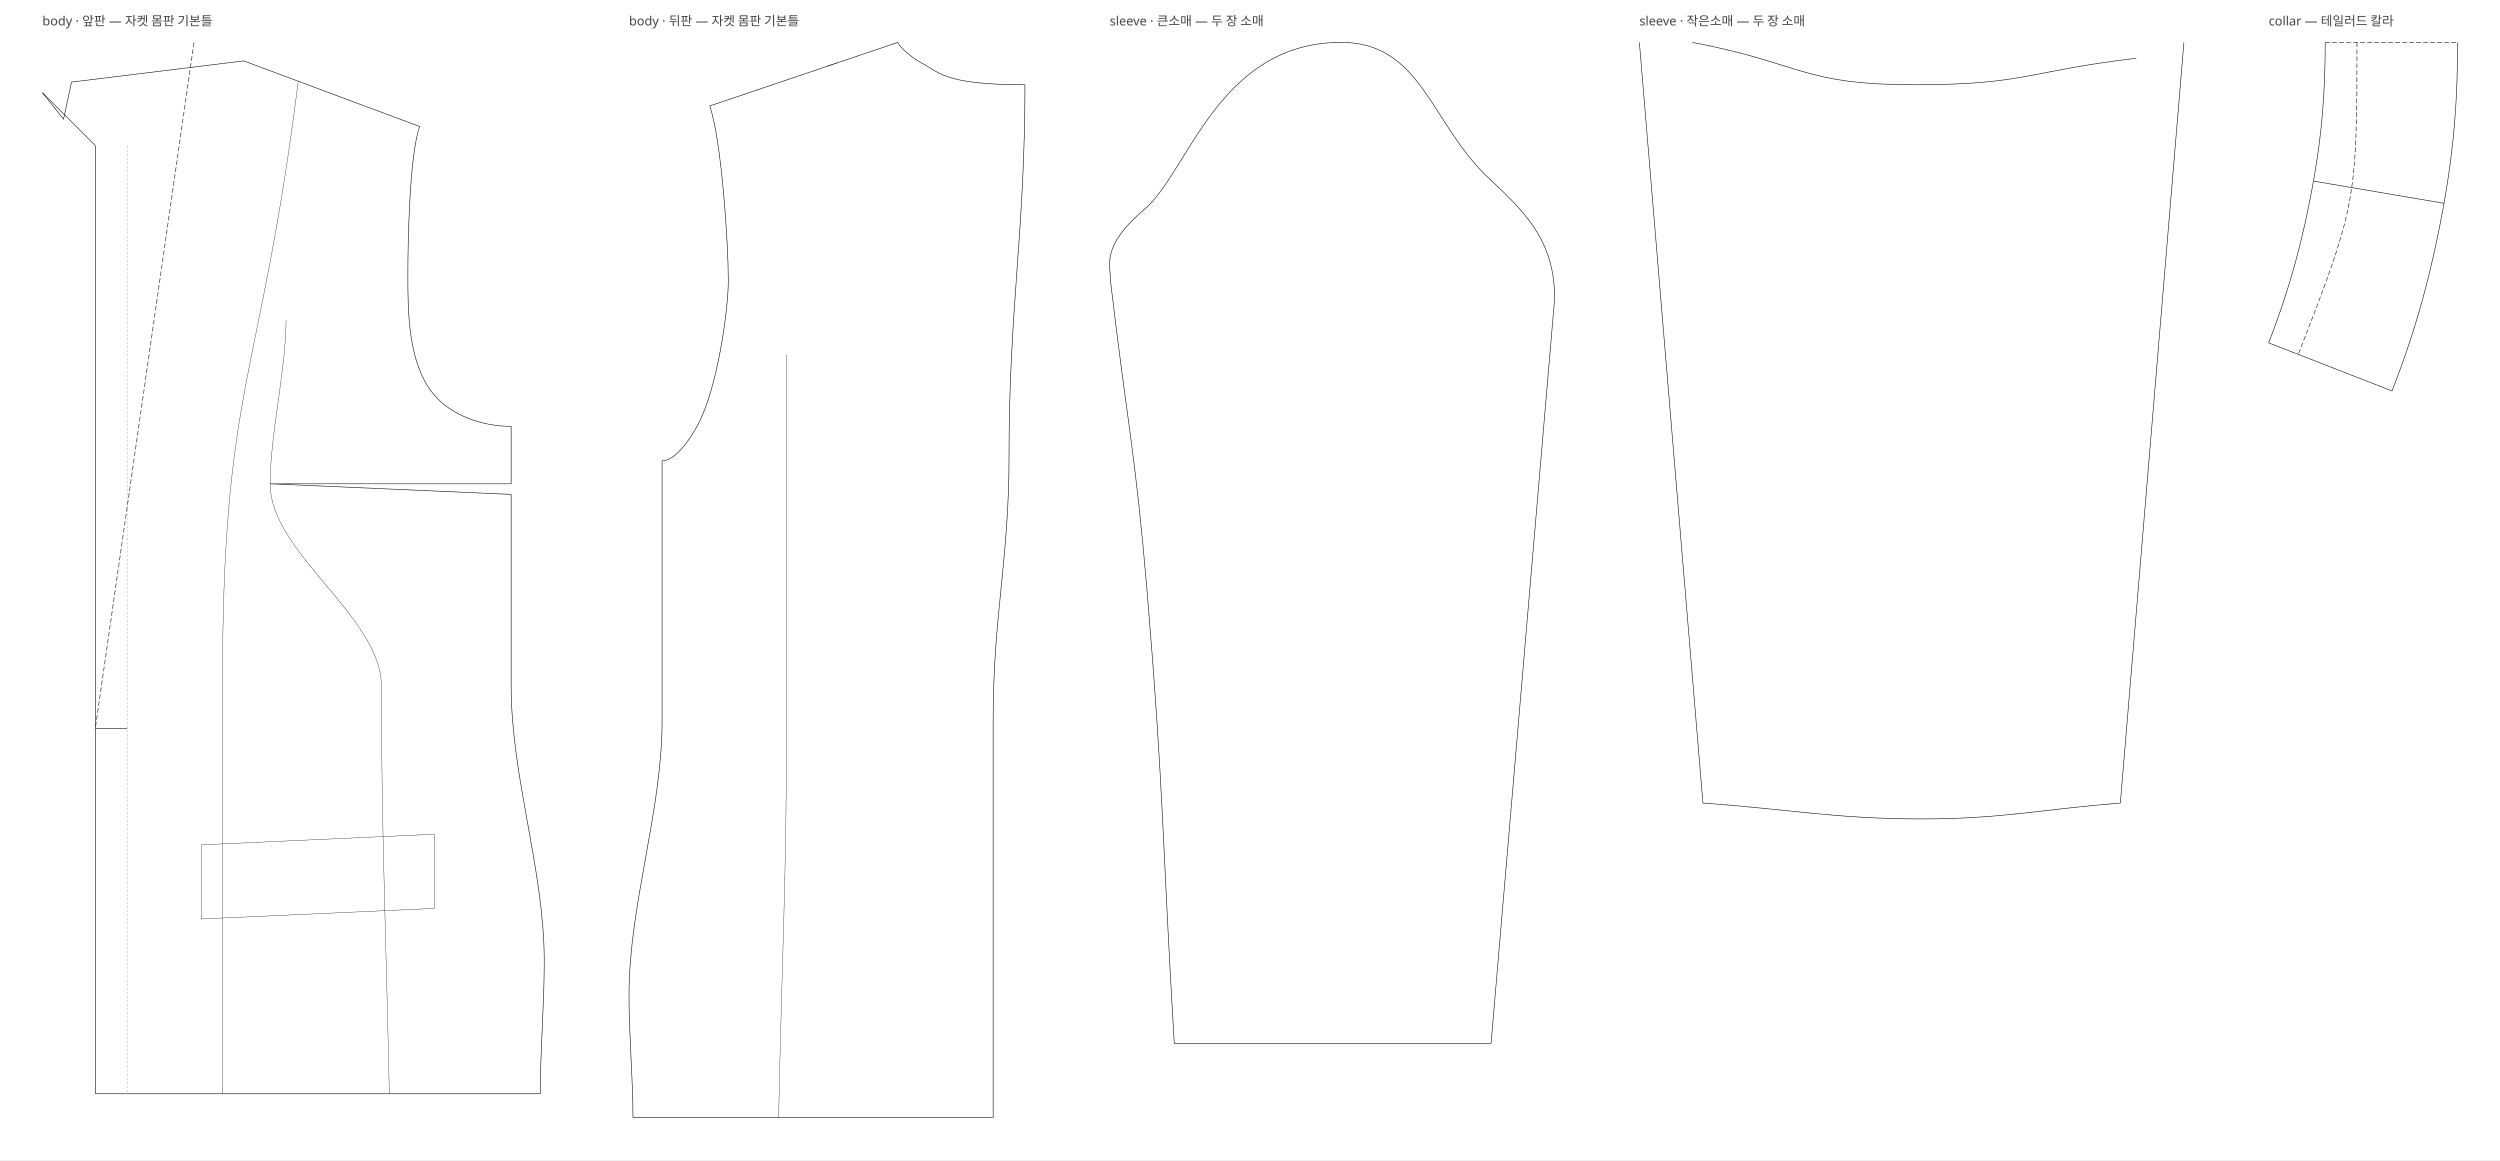
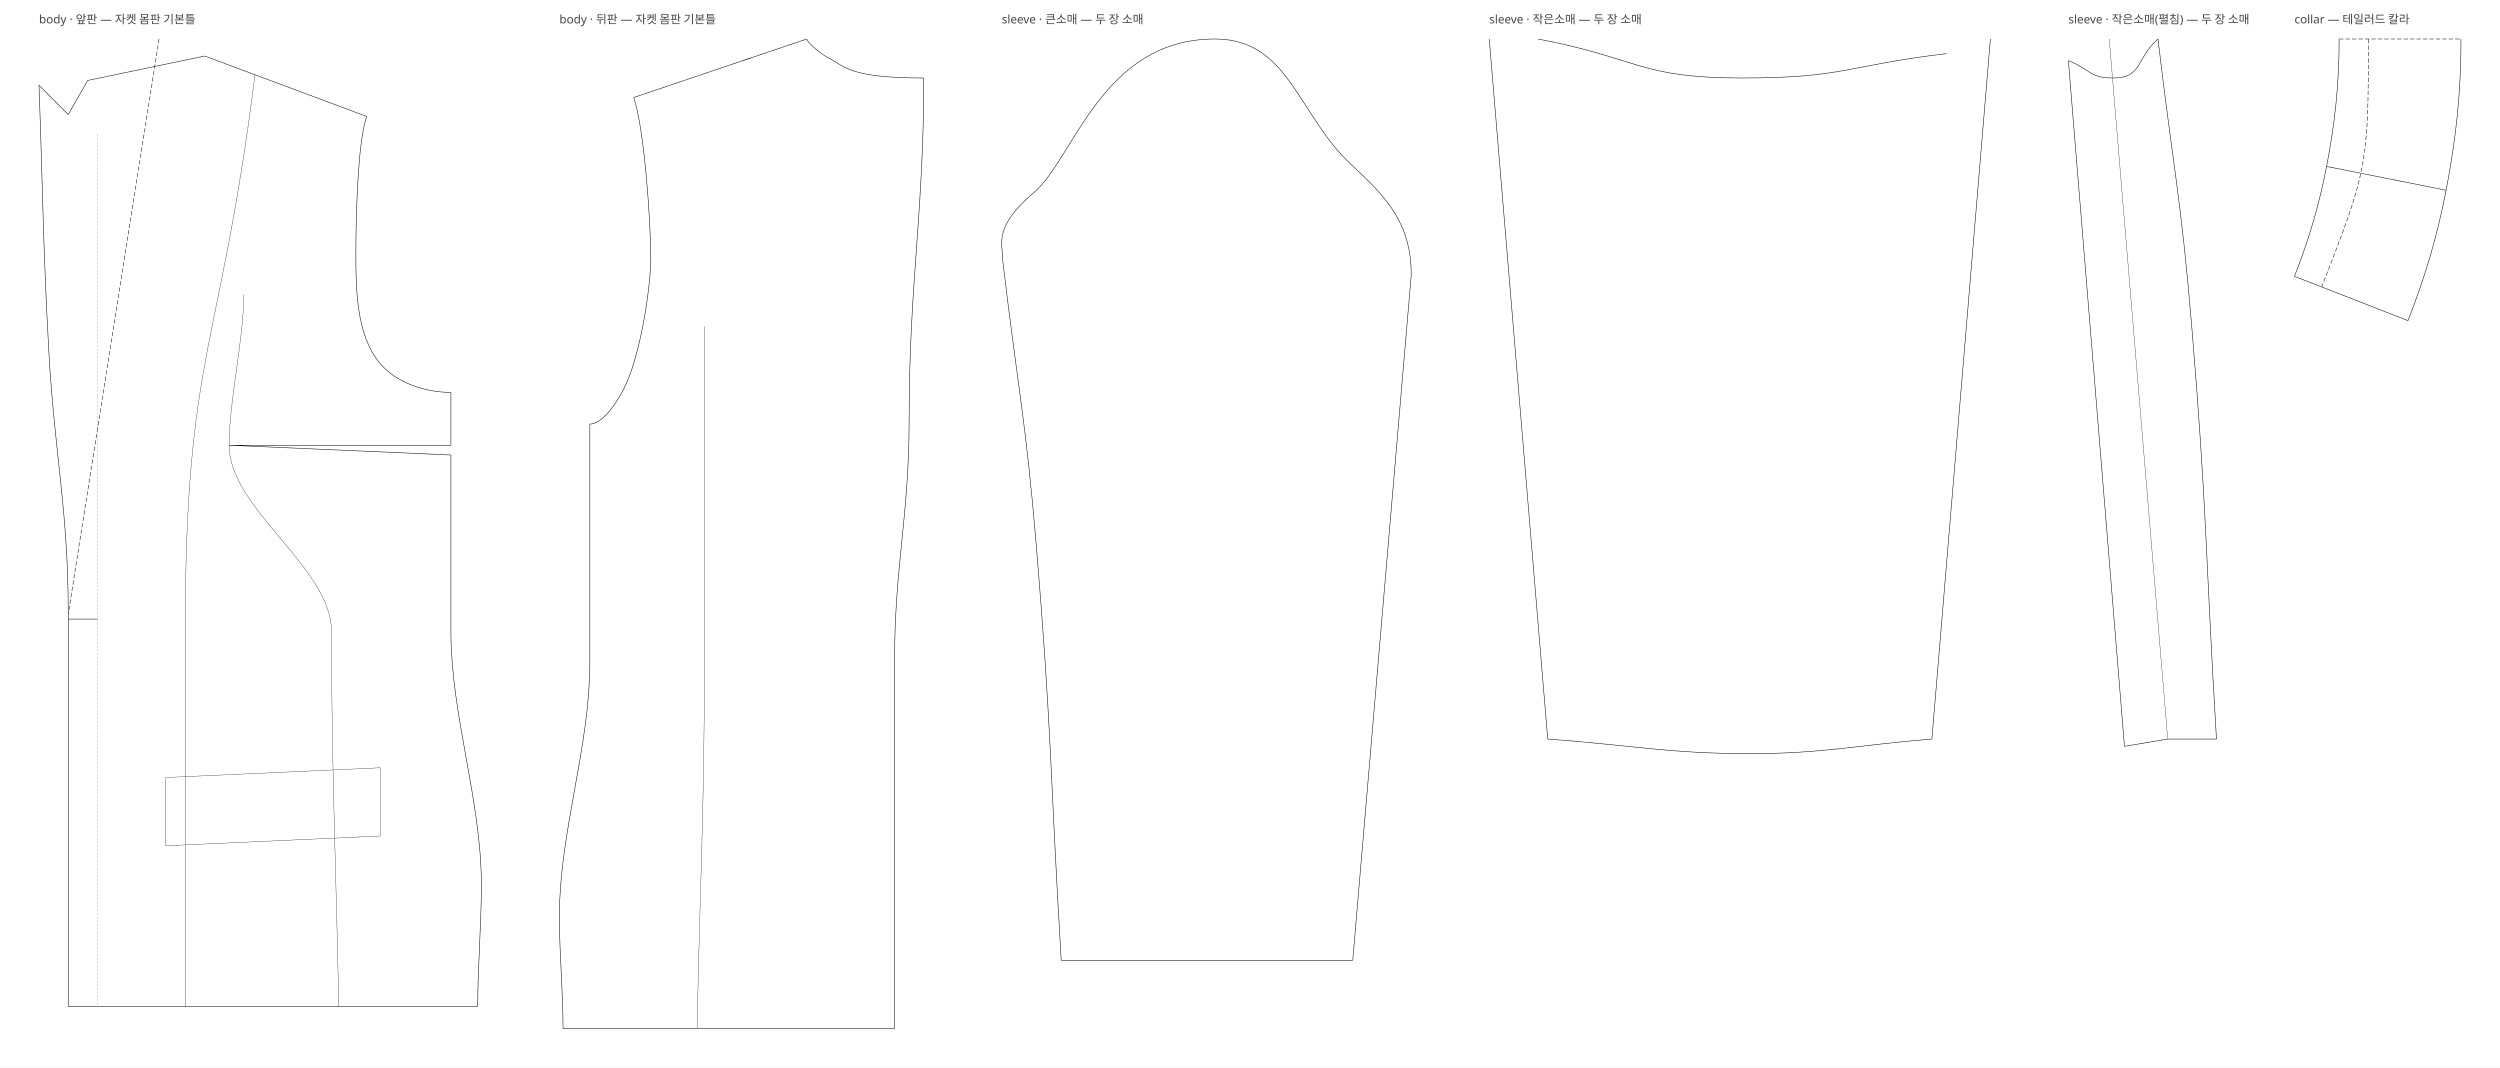
- <svg xmlns="http://www.w3.org/2000/svg" width="1498.54mm" height="695.325mm" viewBox="0 0 1498.54 695.325">
+ <svg xmlns="http://www.w3.org/2000/svg" width="1628.283mm" height="695.325mm" viewBox="0 0 1628.283 695.325">
  <rect width="100%" height="100%" fill="white" />
  <g id="body · 앞판">
    <g id="outline" fill="none" stroke="#111" stroke-width="0.35">
-       <path d="M146.05 36.497L251.575 75.861" />
-       <path d="M251.575 75.861C245.385 92.454 244.475 146.418 244.475 164.129C244.475 187.142 244.447 217.913 260.19 236.681C270.455 248.918 288.919 255.572 306.387 255.572" />
-       <path d="M306.387 255.572L306.387 290" />
-       <path d="M306.387 296.35C306.387 334.233 306.387 373.264 306.387 411.147C306.387 466.022 326.231 521.372 326.231 576.247C326.231 602.452 323.85 629.416 323.85 655.622" />
-       <path d="M76.2 655.622C175.26 655.622 224.79 655.622 323.85 655.622" />
-       <path d="M57.15 87.297L57.15 655.622" />
-       <path d="M57.15 655.622L76.2 655.622" />
-       <path d="M146.05 36.497L42.862 49.197" />
-       <path d="M42.862 49.197L38.1 71.422L25.4 55.547" />
-       <path d="M25.4 55.547L57.15 87.297" />
+       <path d="M133.35 36.497L238.875 75.861" />
+       <path d="M238.875 75.861C232.685 92.454 231.775 146.418 231.775 164.129C231.775 187.142 231.747 217.913 247.49 236.681C257.755 248.918 276.219 255.572 293.688 255.572" />
+       <path d="M293.688 255.572L293.688 290" />
+       <path d="M293.688 296.35C293.688 334.233 293.688 373.264 293.688 411.147C293.688 466.022 313.531 521.372 313.531 576.247C313.531 602.452 311.15 629.416 311.15 655.622" />
+       <path d="M63.5 655.622C162.56 655.622 212.09 655.622 311.15 655.622" />
+       <path d="M44.45 400.034L44.45 655.622" />
+       <path d="M44.45 655.622L63.5 655.622" />
+       <path d="M133.35 36.497L57.15 52.372" />
+       <path d="M57.15 52.372L44.45 74.597L25.4 55.547" />
+       <path d="M25.4 55.547C27.942 124.514 27.944 159.057 31.755 227.966C35.565 296.875 44.45 331.02 44.45 400.034" />
    </g>
    <g id="dart" fill="none" stroke="#111" stroke-width="0.35">
-       <path d="M306.387 290L161.925 290L306.387 296.35" />
+       <path d="M293.688 290L149.225 290L293.688 296.35" />
    </g>
    <g id="construction" fill="none" stroke="#888" stroke-width="0.21" stroke-dasharray="1.4,1.05">
-       <path d="M76.2 87.297L76.2 655.622" />
+       <path d="M63.5 87.297L63.5 655.622" />
    </g>
    <g id="mark" fill="none" stroke="#111" stroke-width="0.21">
-       <path d="M171.45 192.072C171.45 221.589 161.925 260.483 161.925 290C161.925 331.485 228.6 369.662 228.6 411.147C228.6 496.729 231.696 570.055 233.362 655.622" />
-       <path d="M120.65 506.397L260.35 500.047" />
-       <path d="M120.65 506.397L120.65 550.847L260.35 544.497L260.35 500.047" />
-       <path d="M178.772 48.703C156.061 229.925 133.35 228.507 133.35 411.147C133.35 508.937 133.35 557.832 133.35 655.622" />
+       <path d="M158.75 192.072C158.75 221.589 149.225 260.483 149.225 290C149.225 331.485 215.9 369.662 215.9 411.147C215.9 496.729 218.996 570.055 220.662 655.622" />
+       <path d="M107.95 506.397L247.65 500.047" />
+       <path d="M107.95 506.397L107.95 550.847L247.65 544.497L247.65 500.047" />
+       <path d="M166.072 48.703C143.361 229.925 120.65 228.507 120.65 411.147C120.65 508.937 120.65 557.832 120.65 655.622" />
    </g>
    <g id="notch" fill="none" stroke="#111" stroke-width="0.35">
-       <path d="M76.2 436.547L57.15 436.547" />
+       <path d="M63.5 403.209L44.45 403.209" />
    </g>
    <g id="fold" fill="none" stroke="#111" stroke-width="0.35" stroke-dasharray="2.8,1.4">
-       <path d="M116.302 25.4L57.15 436.547" />
+       <path d="M103.602 25.4L44.45 400.034" />
    </g>
    <text x="25.4" y="15.24" font-size="7.62" font-family="sans-serif" fill="#444">body · 앞판 — 자켓 몸판 기본틀</text>
  </g>
  <g id="body · 뒤판">
    <g id="outline" fill="none" stroke="#111" stroke-width="0.35">
-       <path d="M538.162 25.4C539.315 28.809 548.421 35.706 551.633 37.33C563.084 43.12 564.96 50.8 614.362 50.8" />
-       <path d="M425.45 63.5C432.535 84.461 436.562 145.095 436.562 168.275C436.562 185.951 430.023 232.971 418.251 254.739C412.484 265.402 404.149 276.225 396.875 276.225" />
-       <path d="M614.362 50.8C614.362 139.782 604.837 184.068 604.837 273.05C604.837 336.664 595.312 368.186 595.312 431.8" />
-       <path d="M595.312 431.8L595.312 669.925" />
-       <path d="M538.162 25.4L425.45 63.5" />
-       <path d="M396.875 276.225C396.875 327.565 396.875 380.46 396.875 431.8C396.875 486.675 377.031 542.025 377.031 596.9C377.031 621.011 379.413 645.814 379.413 669.925" />
-       <path d="M595.312 669.925C508.952 669.925 465.772 669.925 379.413 669.925" />
+       <path d="M525.462 25.4C526.615 28.809 535.721 35.706 538.933 37.33C550.384 43.12 552.26 50.8 601.662 50.8" />
+       <path d="M412.75 63.5C419.835 84.461 423.862 145.095 423.862 168.275C423.862 185.951 417.323 232.971 405.551 254.739C399.784 265.402 391.449 276.225 384.175 276.225" />
+       <path d="M601.662 50.8C601.662 139.782 592.137 184.068 592.137 273.05C592.137 336.664 582.612 368.186 582.612 431.8" />
+       <path d="M582.612 431.8L582.612 669.925" />
+       <path d="M525.462 25.4L412.75 63.5" />
+       <path d="M384.175 276.225C384.175 327.565 384.175 380.46 384.175 431.8C384.175 486.675 364.331 542.025 364.331 596.9C364.331 621.011 366.712 645.814 366.712 669.925" />
+       <path d="M582.612 669.925C496.252 669.925 453.072 669.925 366.712 669.925" />
    </g>
    <g id="mark" fill="none" stroke="#111" stroke-width="0.21">
-       <path d="M502.069 37.601L496.053 39.634" />
-       <path d="M471.487 212.725C471.487 236.855 471.487 248.92 471.487 273.05C471.487 336.55 471.487 368.3 471.487 431.8C471.487 527.069 468.63 574.675 466.725 669.925" />
+       <path d="M489.369 37.601L483.353 39.634" />
+       <path d="M458.787 212.725C458.787 236.855 458.787 248.92 458.787 273.05C458.787 336.55 458.787 368.3 458.787 431.8C458.787 527.069 455.93 574.675 454.025 669.925" />
    </g>
-     <text x="377.031" y="15.24" font-size="7.62" font-family="sans-serif" fill="#444">body · 뒤판 — 자켓 몸판 기본틀</text>
+     <text x="364.331" y="15.24" font-size="7.62" font-family="sans-serif" fill="#444">body · 뒤판 — 자켓 몸판 기본틀</text>
  </g>
  <g id="sleeve · 큰소매">
    <g id="outline" fill="none" stroke="#111" stroke-width="0.35">
-       <path d="M665.783 169.528C665.783 158.729 659.326 148.068 686.302 125.181C712.176 103.229 730.34 25.4 803.909 25.4" />
-       <path d="M803.909 25.4C852.544 25.4 857.577 74.815 893.355 107.759C917.199 129.713 931.865 146.641 931.865 179.053" />
-       <path d="M931.865 179.053C928.414 219.482 920.278 314.818 916.797 355.6C910.44 430.085 906.617 474.885 893.765 625.475" />
-       <path d="M665.783 169.528C675.637 253.26 680.661 271.582 687.682 355.6C697.813 476.84 696.592 504.031 703.883 625.475" />
-       <path d="M703.883 625.475L893.765 625.475" />
+       <path d="M653.083 169.528C653.083 158.729 646.626 148.068 673.602 125.181C699.476 103.229 717.64 25.4 791.209 25.4" />
+       <path d="M791.209 25.4C839.844 25.4 844.877 74.815 880.655 107.759C904.499 129.713 919.165 146.641 919.165 179.053" />
+       <path d="M919.165 179.053C915.714 219.482 907.578 314.818 904.097 355.6C897.74 430.085 893.917 474.885 881.065 625.475" />
+       <path d="M653.083 169.528C662.937 253.26 667.961 271.582 674.982 355.6C685.113 476.84 683.892 504.031 691.183 625.475" />
+       <path d="M691.183 625.475L881.065 625.475" />
    </g>
-     <text x="665.162" y="15.24" font-size="7.62" font-family="sans-serif" fill="#444">sleeve · 큰소매 — 두 장 소매</text>
+     <text x="652.462" y="15.24" font-size="7.62" font-family="sans-serif" fill="#444">sleeve · 큰소매 — 두 장 소매</text>
  </g>
  <g id="sleeve · 작은소매">
    <g id="outline" fill="none" stroke="#111" stroke-width="0.35">
-       <path d="M982.665 25.4L1020.765 481.347" />
-       <path d="M1309.071 25.4L1270.971 481.347" />
-       <path d="M1020.765 481.347C1073.475 485.157 1099.693 490.872 1152.541 490.872C1200.066 490.872 1223.599 485.157 1270.971 481.347" />
-       <path d="M1280.496 34.925C1213.976 42.862 1214.448 50.8 1147.456 50.8C1079.734 50.8 1080.935 38.1 1014.415 25.4" />
+       <path d="M969.965 25.4L1008.065 481.347" />
+       <path d="M1296.371 25.4L1258.271 481.347" />
+       <path d="M1008.065 481.347C1060.775 485.157 1086.993 490.872 1139.841 490.872C1187.366 490.872 1210.899 485.157 1258.271 481.347" />
+       <path d="M1267.796 34.925C1201.276 42.862 1201.748 50.8 1134.756 50.8C1067.034 50.8 1068.235 38.1 1001.715 25.4" />
    </g>
-     <text x="982.665" y="15.24" font-size="7.62" font-family="sans-serif" fill="#444">sleeve · 작은소매 — 두 장 소매</text>
+     <text x="969.965" y="15.24" font-size="7.62" font-family="sans-serif" fill="#444">sleeve · 작은소매 — 두 장 소매</text>
+   </g>
+   <g id="sleeve · 작은소매(펼침)">
+     <g id="outline" fill="none" stroke="#111" stroke-width="0.35">
+       <path d="M1405.519 25.4C1415.374 109.133 1420.397 127.455 1427.418 211.472C1437.549 332.712 1436.329 359.904 1443.619 481.347" />
+       <path d="M1443.619 481.347L1411.869 481.347L1383.691 486.09" />
+       <path d="M1383.691 486.09C1373.756 364.61 1371.548 337.615 1361.614 216.135C1355.115 136.665 1353.67 119.005 1347.171 39.535" />
+       <path d="M1347.171 39.535C1361.758 45.168 1360.709 50.8 1376.345 50.8C1395.686 50.8 1390.932 38.1 1405.519 25.4" />
+     </g>
+     <g id="mark" fill="none" stroke="#111" stroke-width="0.21">
+       <path d="M1373.769 25.4L1411.869 481.347" />
+     </g>
+     <text x="1347.171" y="15.24" font-size="7.62" font-family="sans-serif" fill="#444">sleeve · 작은소매(펼침) — 두 장 소매</text>
  </g>
  <g id="collar">
    <g id="outline" fill="none" stroke="#111" stroke-width="0.35">
-       <path d="M1393.765 25.4C1393.765 54.607 1391.89 79.803 1386.738 108.553C1380.527 143.217 1372.672 172.709 1359.871 205.517" />
-       <path d="M1473.14 25.4C1473.14 59.286 1470.964 88.518 1464.988 121.872C1457.782 162.089 1448.668 196.305 1433.817 234.368" />
-       <path d="M1359.871 205.517L1433.817 234.368" />
+       <path d="M1523.508 25.4C1523.508 54.595 1520.877 79.749 1515.328 108.412C1510.368 134.034 1503.905 155.672 1494.419 179.985" />
+       <path d="M1602.883 25.4C1602.883 60.044 1599.761 89.892 1593.177 123.905C1587.291 154.309 1579.622 179.986 1568.365 208.836" />
+       <path d="M1494.419 179.985L1568.365 208.836" />
    </g>
    <g id="notch" fill="none" stroke="#111" stroke-width="0.35">
-       <path d="M1386.738 108.553L1464.988 121.872" />
+       <path d="M1515.328 108.412L1593.177 123.905" />
    </g>
    <g id="fold" fill="none" stroke="#111" stroke-width="0.35" stroke-dasharray="2.8,1.4">
-       <path d="M1393.765 25.4L1473.14 25.4" />
-       <path d="M1412.815 25.4C1412.815 120.562 1412.208 123.788 1377.618 212.441" />
+       <path d="M1523.508 25.4L1602.883 25.4" />
+       <path d="M1542.558 25.4C1542.558 107.572 1542.034 110.358 1512.166 186.91" />
    </g>
-     <text x="1359.871" y="15.24" font-size="7.62" font-family="sans-serif" fill="#444">collar — 테일러드 칼라</text>
+     <text x="1494.419" y="15.24" font-size="7.62" font-family="sans-serif" fill="#444">collar — 테일러드 칼라</text>
  </g>
</svg>
